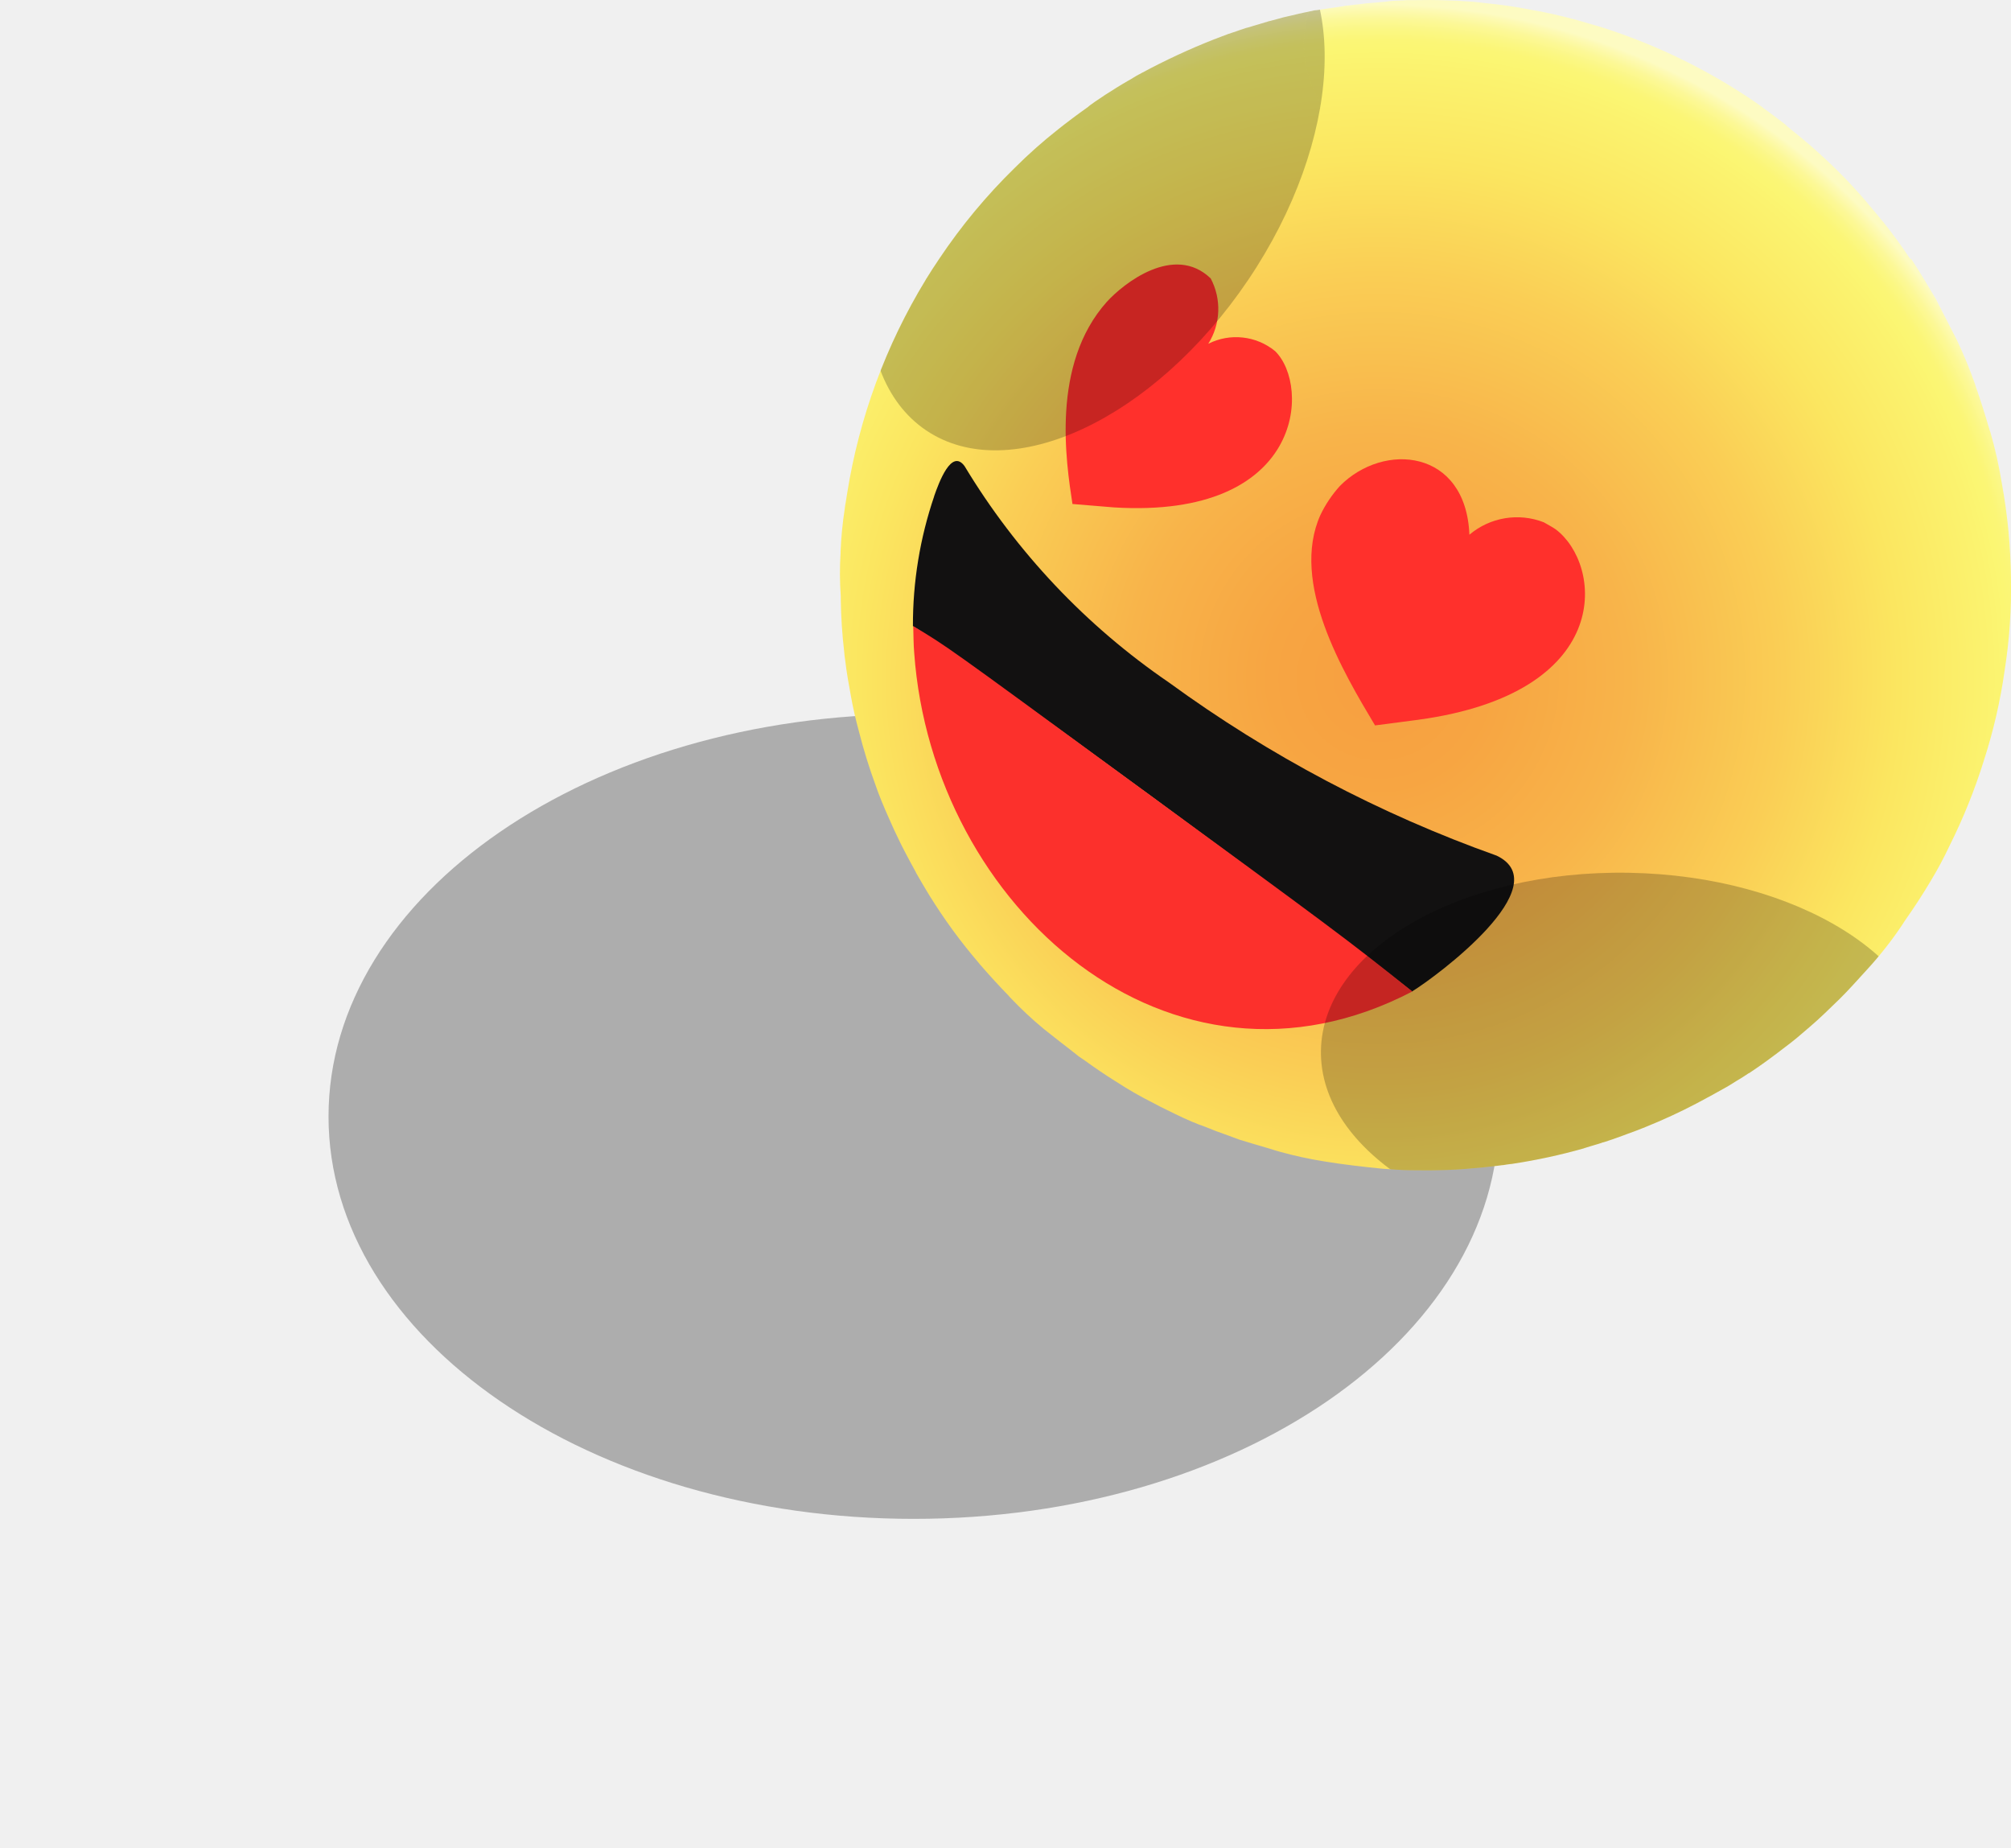
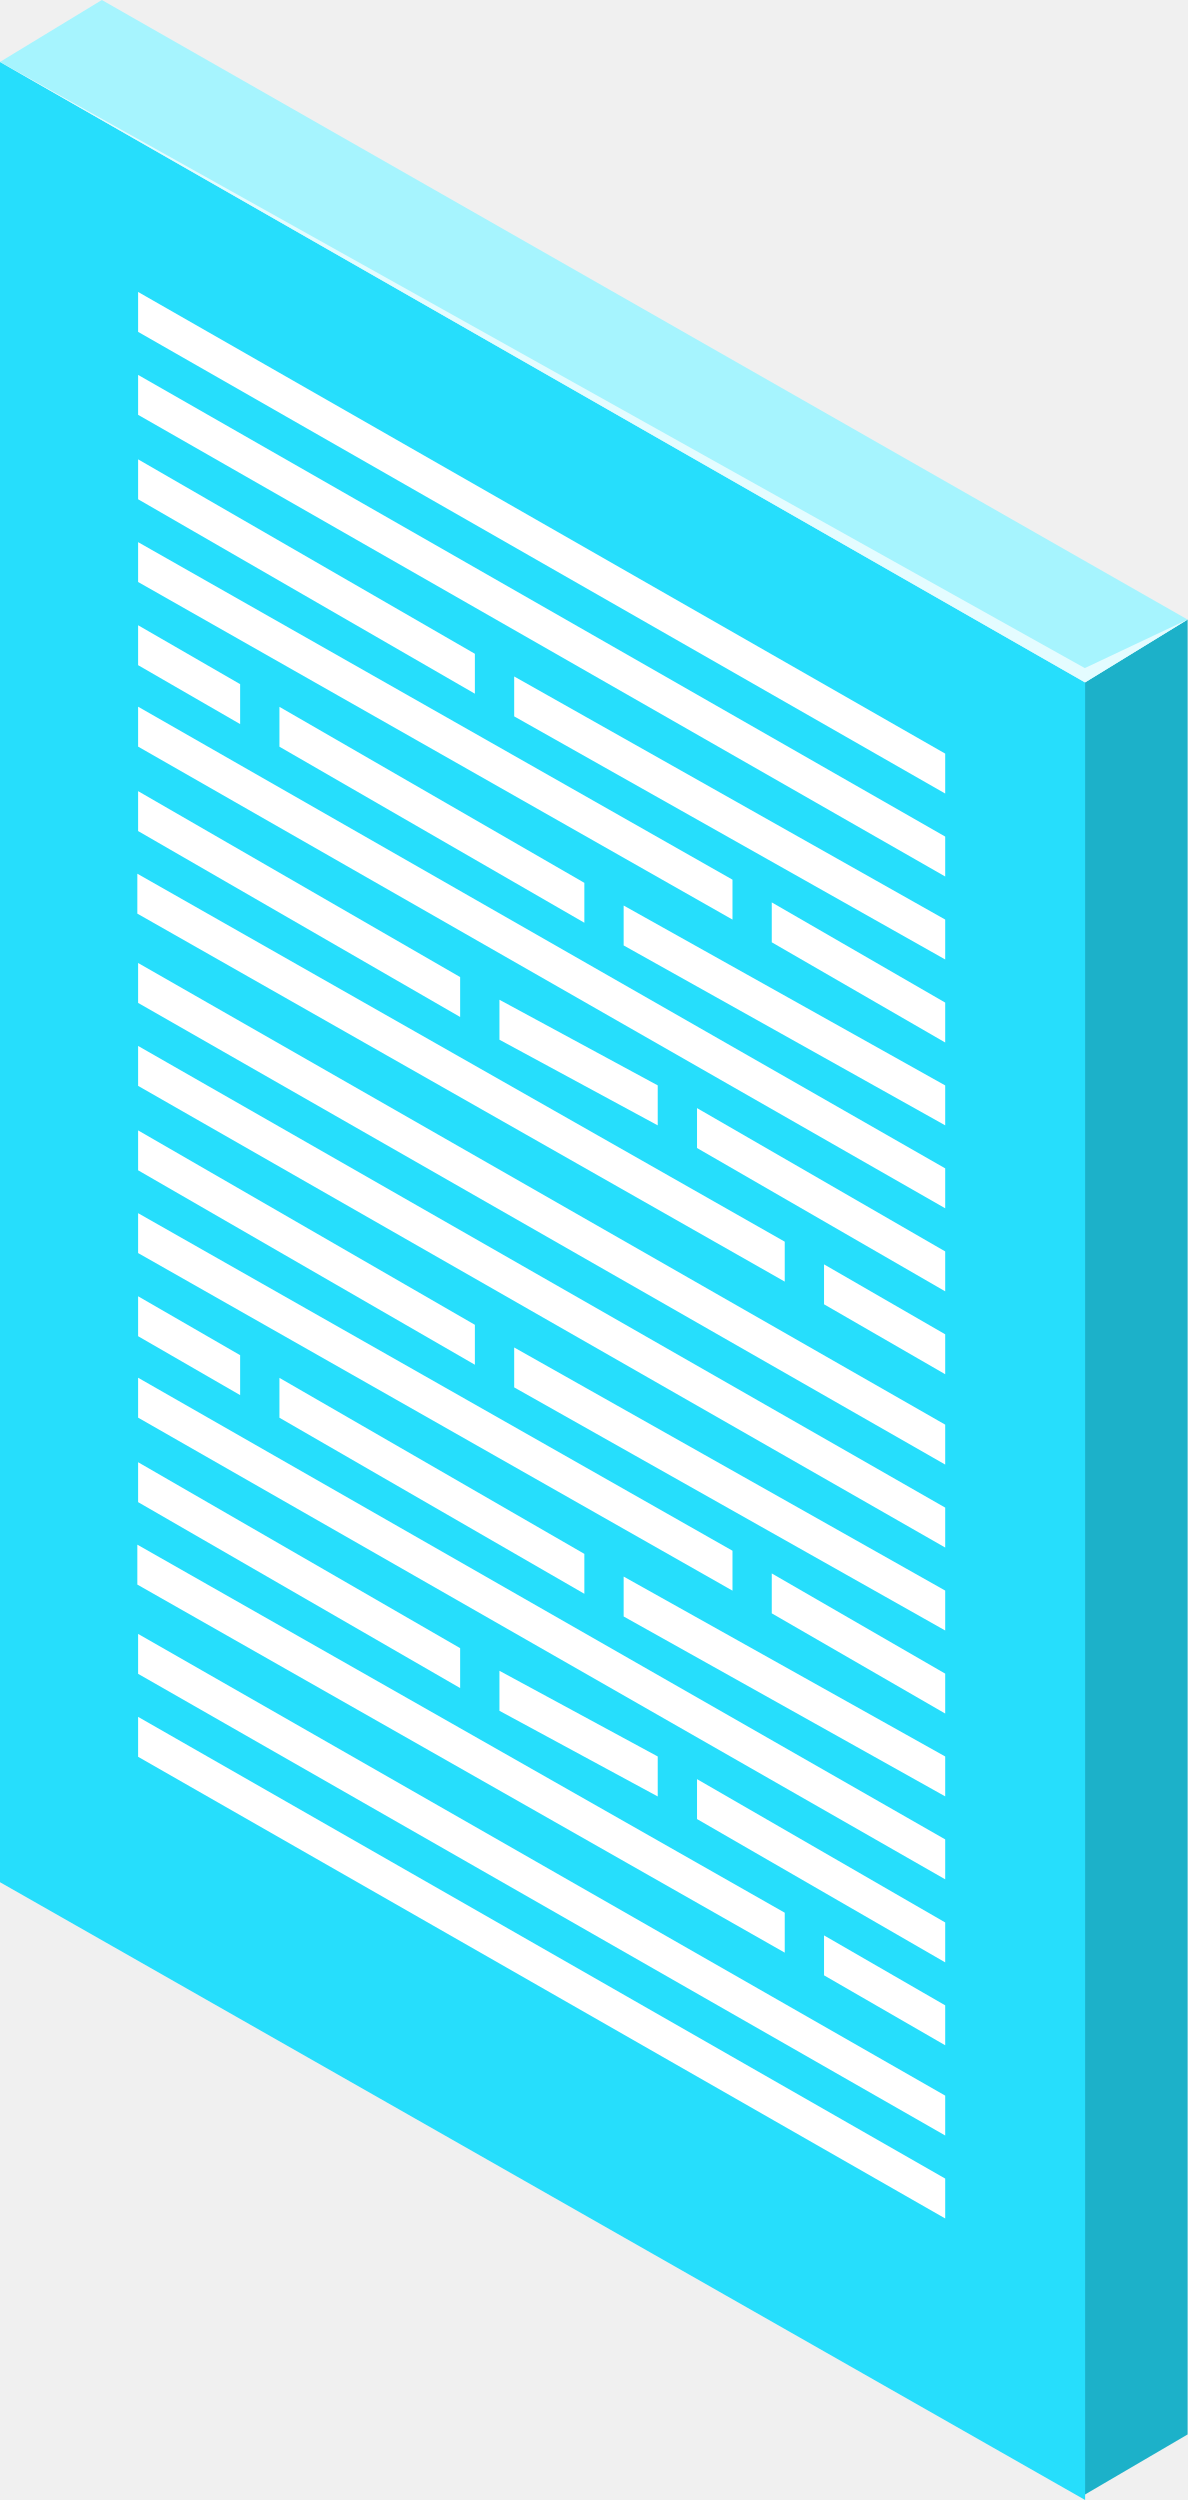
- <svg xmlns="http://www.w3.org/2000/svg" xmlns:xlink="http://www.w3.org/1999/xlink" width="82.478" height="75.758" viewBox="0 0 82.478 75.758">
-   <defs>
-     <radialGradient id="radial-gradient" cx="0.471" cy="0.58" r="0.575" gradientTransform="matrix(-0.999, -0.004, -0.004, 1, 0.933, 0.001)" gradientUnits="objectBoundingBox">
-       <stop offset="0" stop-color="#f79f40" />
-       <stop offset="0.163" stop-color="#f7a542" />
-       <stop offset="0.371" stop-color="#f8b44a" />
-       <stop offset="0.601" stop-color="#face55" />
-       <stop offset="0.771" stop-color="#fbe660" />
-       <stop offset="0.91" stop-color="#fbf36f" />
-       <stop offset="0.932" stop-color="#fbf672" />
-       <stop offset="0.947" stop-color="#fbf676" />
-       <stop offset="0.962" stop-color="#fbf783" />
-       <stop offset="0.978" stop-color="#fcf897" />
-       <stop offset="0.994" stop-color="#fdfab4" />
-       <stop offset="1" stop-color="#fdfbc2" />
-     </radialGradient>
-     <clipPath id="clip-path">
-       <path id="Trazado_116496" data-name="Trazado 116496" d="M52.65,29.84v-.06c0-.11-.03-.77-.15-1.75-.01-.09-.02-.17-.03-.26-.02-.12-.04-.25-.06-.38a23.894,23.894,0,0,0-3.15-8.77c0-.01-.01-.01-.01-.02-.17-.29-.35-.57-.54-.85h0a23.353,23.353,0,0,0-3.06-3.74,20.449,20.449,0,0,0-1.77-1.6c-.39-.32-.78-.62-1.19-.91a.265.265,0,0,1-.06-.05l-.05-.04-.21-.15c-.26-.18-.55-.37-.86-.57h0c-.01-.01-.02-.01-.03-.02-.15-.09-.3-.19-.47-.28-.07-.04-.15-.09-.22-.13s-.12-.07-.19-.11a1.092,1.092,0,0,0-.15-.08,25.413,25.413,0,0,0-2.93-1.4c-.26-.11-.47-.18-.58-.23l-.18-.07-.18-.07c-.01,0-.02-.01-.03-.01l-.04-.01-.3-.1-.04-.01c-.01,0-.03-.01-.04-.01l-.2-.07a2.759,2.759,0,0,0-.27-.08l-.23-.07c-.04-.01-.09-.03-.13-.04-.01,0-.03-.01-.04-.01s-.03-.01-.05-.01a.636.636,0,0,1-.07-.02l-.26-.07-.22-.06c-.07-.02-.14-.03-.21-.05h-.01l-.13-.03-.25-.06-.18-.04a2.049,2.049,0,0,0-.24-.05c-.01,0-.03-.01-.04-.01-.06-.01-.12-.03-.18-.04l-.11-.02-.13-.03h-.02l-.04-.01c-.02,0-.05-.01-.07-.01a1.766,1.766,0,0,1-.2-.04.6.6,0,0,0-.12-.02h0a2.068,2.068,0,0,1-.22-.04l-.19-.03c-.03-.01-.07-.01-.11-.02a.985.985,0,0,0-.17-.02,1,1,0,0,0-.16-.02l-.27-.03-.25-.03c-.03,0-.05-.01-.08-.01h-.02a1.641,1.641,0,0,0-.23-.02l-.34-.03c-.08-.01-.16-.01-.23-.02-.09-.01-.17-.01-.26-.02s-.18-.01-.27-.02A.97.97,0,0,1,29.76,7h-.37c-.48-.01-.96-.01-1.45,0-.11,0-.21,0-.31.01s-.22.01-.32.02c-.07,0-.13.01-.19.01-.16.01-.31.02-.46.04-.05,0-.11.01-.16.01-.22.02-.43.04-.64.07-.1.01-.2.02-.3.04h-.01c-.02,0-.04.01-.06.01q-.24.03-.45.06c-.11.02-.23.04-.34.05-.26.04-.47.08-.61.11-.7.14-1.38.3-2.06.5-.41.11-.77.22-1.21.38a24.021,24.021,0,0,0-5.31,2.61h0c-.17.11-.33.22-.49.33a.265.265,0,0,0-.06.05c-.28.2-.56.4-.84.61a.423.423,0,0,1-.07.05l-.02.02-.02.02c-.01.01-.02.02-.03.02s-.02.01-.03.02c-.08.06-.15.12-.23.18-.15.12-.3.24-.44.36-.08.07-.16.13-.24.2-.16.14-.32.27-.46.4l-.02.02-.02.02c-.03.03-.07.06-.1.09-.75.69-1.21,1.19-1.24,1.22-.23.25-.46.51-.69.77-.16.19-.33.38-.5.59-.01.01-.02.03-.04.04l-.03.03c-.34.42-.69.89-1.08,1.46l-.01.01-.01.01c-.01.01-.01.02-.02.02-.18.26-.36.55-.54.86-.16.26-.32.52-.46.75l-.46.88c-.15.29-.29.56-.42.82a16.758,16.758,0,0,0-.76,1.82h0v.01c-.22.6-.42,1.23-.6,1.84l-.01.02a.037.037,0,0,1-.01.03,17.968,17.968,0,0,0-.5,2.13,23.506,23.506,0,0,0-.17,7.66,22.794,22.794,0,0,0,.82,3.68,23.944,23.944,0,0,0,1.38,3.51,15.311,15.311,0,0,0,.75,1.42c.32.56.68,1.11,1.06,1.66.04.07.09.13.13.2a16,16,0,0,0,1.39,1.8c.34.37.78.88,1.14,1.24s.83.82,1.22,1.15h0c.42.37.6.53.99.83q.72.585,1.47,1.08h.01c.16.11.32.22.49.32.19.12.38.24.55.34.09.05.22.13.36.21a.573.573,0,0,1,.07.04c.15.09.33.18.52.29.04.02.09.05.13.07a22.789,22.789,0,0,0,2.12,1c.18.07.42.17.7.28l.24.09.42.15.3.1.11.03c.01,0,.01,0,.02.01l.16.05a2.759,2.759,0,0,0,.27.08l.26.08c.01,0,.02,0,.02.01a22.1,22.1,0,0,0,2.96.66l.09.01c.08.01.17.03.27.04h.03l.23.03.53.06c.24.03.56.05.79.07s.49.03.74.04h.02c.13.01.25.01.37.01.33.01.77,0,1.1.01s.79-.03,1.13-.05c.72-.06,1.68-.17,2.39-.28a18.747,18.747,0,0,0,1.84-.38c.14-.04.28-.08.43-.12.43-.12.87-.25,1.24-.36l.43-.16c.35-.12.69-.25,1.03-.38l.17-.06c.4-.15.89-.38,1.32-.59.19-.09.37-.18.55-.28a15.71,15.71,0,0,0,1.56-.88c.02-.01.03-.02.05-.03.41-.26.82-.52,1.22-.81.09-.06.18-.12.26-.17l.44-.34c.12-.09.23-.18.35-.27l.66-.52a14.289,14.289,0,0,0,1.37-1.26l.03-.03.07-.07c.35-.35.74-.77,1.2-1.29a.138.138,0,0,0,.03-.04h0a20.958,20.958,0,0,0,2.02-2.71c.01-.01.01-.02.02-.03.19-.3.38-.61.57-.95v-.01h0c.08-.14.16-.29.24-.44.11-.2.22-.41.31-.59l.09-.18c.16-.32.31-.65.47-.99.21-.47.41-.94.56-1.36h0c.26-.7.5-1.44.71-2.23.13-.48.25-.96.33-1.41.1-.48.18-.98.25-1.5.02-.12.03-.23.05-.34.08-.69.14-1.41.16-2.14v-.13C52.68,31.04,52.68,30.45,52.65,29.84Z" transform="translate(-4.654 -6.992)" />
-     </clipPath>
-     <linearGradient id="linear-gradient" x1="-0.166" y1="-323.933" x2="-1.166" y2="-323.933" gradientUnits="objectBoundingBox">
-       <stop offset="0" stop-color="#19b79c" />
-       <stop offset="0.405" stop-color="#1dbb9e" />
-       <stop offset="0.825" stop-color="#2ac8a3" />
-       <stop offset="0.997" stop-color="#31cfa6" />
-     </linearGradient>
-     <linearGradient id="linear-gradient-2" x1="-2.106" y1="-363.238" x2="-3.08" y2="-363.238" xlink:href="#linear-gradient" />
-     <clipPath id="clip-path-2">
-       <path id="Trazado_116504" data-name="Trazado 116504" d="M4.652,29.65v-.06a15.757,15.757,0,0,1,.17-1.74,2.335,2.335,0,0,1,.04-.26c.02-.12.04-.25.06-.38a24.088,24.088,0,0,1,3.22-8.75c0-.01.01-.01.01-.02.18-.29.36-.57.55-.85h0a23.39,23.39,0,0,1,3.09-3.72,20.134,20.134,0,0,1,1.78-1.58q.585-.465,1.2-.9a.265.265,0,0,0,.06-.05l.05-.04.21-.15c.26-.18.55-.37.86-.56h0c.01-.01.02-.01.03-.02.15-.09.31-.19.47-.28a2.53,2.53,0,0,0,.22-.13c.06-.04.12-.07.19-.11.05-.03.1-.05.15-.08a27.308,27.308,0,0,1,2.95-1.37c.26-.1.47-.18.58-.22l.18-.06.18-.06c.01,0,.02-.01.03-.01l.05-.02.3-.1.04-.01c.01,0,.03-.01.04-.01l.2-.06c.08-.02.19-.06.27-.08l.23-.07a.647.647,0,0,0,.13-.04c.01,0,.03-.01.04-.01s.03-.01.05-.01a.637.637,0,0,0,.07-.02l.26-.07.22-.06c.07-.02.14-.03.21-.05h.01l.13-.03c.08-.02.18-.04.25-.06l.18-.04c.08-.02.16-.03.24-.05.01,0,.03-.01.04-.01a1.163,1.163,0,0,0,.18-.04l.11-.01.13-.02h.02l.04-.01c.02,0,.05-.01.07-.01l.2-.03c.04-.01.09-.01.13-.02h0l.22-.03.19-.03a.516.516,0,0,0,.11-.02.985.985,0,0,1,.17-.02c.06-.01.11-.01.16-.02l.27-.03.25-.03c.03,0,.05-.01.08-.01h.02c.07-.01.15-.01.23-.02l.34-.03c.08-.01.16-.01.23-.02a1.569,1.569,0,0,1,.24-.03,2.437,2.437,0,0,1,.27-.01.86.86,0,0,1,.16-.01l.15-.01h.24c.49-.01.97-.01,1.45.01.11,0,.21.01.31.01s.22.01.32.02c.07,0,.13.01.19.01.16.01.31.02.46.04.05.01.11.01.16.02.22.02.43.05.64.07.1.01.2.03.3.04h.01c.02,0,.04.01.06.01.16.02.31.05.45.07l.34.06c.26.05.47.09.6.11.69.14,1.38.31,2.06.52.41.11.76.23,1.21.39a24.178,24.178,0,0,1,5.28,2.65h0c.16.11.33.22.49.34a.265.265,0,0,1,.06.05c.28.2.56.41.83.62a.424.424,0,0,0,.07.05l.02.02.02.02.03.03c.01.01.02.01.02.02.08.06.15.12.22.18.15.12.3.24.44.36.08.07.16.14.24.2.16.14.31.28.46.41l.02.02.02.02c.03.03.07.06.1.09.75.69,1.2,1.2,1.23,1.23.23.25.46.51.68.78.16.19.32.38.49.59.01.01.02.03.04.04l.02.03c.33.42.69.89,1.07,1.47l.04.01.01.01c.01.01.01.02.02.02.17.26.36.56.54.86.16.26.31.53.45.75l.45.88c.15.29.29.56.42.82a18.431,18.431,0,0,1,.75,1.83h0v.01c.21.6.41,1.23.59,1.85l.01.02a.037.037,0,0,0,.01.03,17.59,17.59,0,0,1,.48,2.14,22.71,22.71,0,0,1,.37,3.87,21.465,21.465,0,0,1-.26,3.8,21.96,21.96,0,0,1-.85,3.68,23.286,23.286,0,0,1-1.41,3.5,15.244,15.244,0,0,1-.76,1.42c-.33.56-.69,1.11-1.07,1.65-.04.07-.09.13-.13.2a15.2,15.2,0,0,1-1.41,1.79c-.34.37-.79.88-1.15,1.23s-.84.82-1.22,1.14h0c-.43.37-.6.52-1,.82-.49.38-.98.74-1.48,1.07H41.9c-.16.11-.32.21-.49.31-.19.12-.38.24-.55.33-.09.05-.22.12-.36.2a.574.574,0,0,0-.07.04c-.15.08-.33.18-.52.28-.04.02-.09.05-.13.07a23.108,23.108,0,0,1-2.12.98c-.18.07-.42.17-.71.27l-.24.09-.42.15-.3.1-.11.03c-.01,0-.01,0-.02.01l-.16.05c-.08.02-.19.06-.27.08l-.26.08c-.01,0-.02,0-.02.01a23.962,23.962,0,0,1-2.96.64l-.09.01c-.08.01-.17.02-.27.04H31.8l-.23.03-.53.06c-.24.02-.56.05-.79.07s-.49.03-.74.04h-.02c-.13,0-.25.01-.37.01-.33.01-.77,0-1.1,0s-.79-.04-1.13-.06c-.72-.07-1.68-.18-2.39-.3a16.281,16.281,0,0,1-1.84-.4c-.14-.04-.28-.08-.43-.13-.43-.12-.87-.26-1.24-.37l-.43-.16c-.35-.12-.69-.25-1.03-.39l-.17-.06c-.4-.15-.88-.38-1.32-.6-.19-.09-.37-.18-.55-.28a15.612,15.612,0,0,1-1.55-.89.219.219,0,0,0-.05-.03c-.41-.26-.81-.53-1.21-.82-.09-.06-.17-.12-.25-.17L14,49.97c-.12-.09-.23-.18-.35-.27l-.66-.52a15.233,15.233,0,0,1-1.36-1.27l-.03-.03-.06-.07c-.34-.35-.74-.78-1.19-1.3a.138.138,0,0,1-.03-.04h0a21.889,21.889,0,0,1-2-2.73c-.01-.01-.01-.02-.02-.03-.18-.3-.37-.61-.56-.95v-.01h0c-.08-.14-.16-.29-.24-.44-.11-.21-.22-.41-.31-.59l-.09-.18c-.16-.32-.31-.65-.46-.99-.21-.47-.41-.95-.55-1.36h0a22.441,22.441,0,0,1-.69-2.23c-.13-.48-.24-.96-.32-1.41-.09-.49-.18-.98-.24-1.5-.02-.12-.03-.23-.04-.34a21.166,21.166,0,0,1-.14-2.14v-.13A13.347,13.347,0,0,1,4.652,29.65Z" transform="translate(-4.627 -6.983)" fill="url(#radial-gradient)" />
-     </clipPath>
-   </defs>
-   <g id="Grupo_157926" data-name="Grupo 157926" transform="translate(13.474)">
-     <ellipse id="Elipse_4737" data-name="Elipse 4737" cx="24" cy="16.5" rx="24" ry="16.5" transform="translate(0 29.284)" fill="#0b0b0b" opacity="0.292" style="mix-blend-mode: multiply;isolation: isolate" />
-     <path id="Trazado_116493" data-name="Trazado 116493" d="M4.652,29.65v-.06a15.757,15.757,0,0,1,.17-1.74,2.335,2.335,0,0,1,.04-.26c.02-.12.04-.25.06-.38a24.088,24.088,0,0,1,3.22-8.75c0-.01.01-.01.01-.02.18-.29.36-.57.55-.85h0a23.39,23.39,0,0,1,3.09-3.72,20.134,20.134,0,0,1,1.78-1.58q.585-.465,1.2-.9a.265.265,0,0,0,.06-.05l.05-.04.21-.15c.26-.18.55-.37.86-.56h0c.01-.01.02-.01.03-.02.15-.09.31-.19.47-.28a2.53,2.53,0,0,0,.22-.13c.06-.04.12-.07.19-.11.05-.03.1-.05.15-.08a27.308,27.308,0,0,1,2.95-1.37c.26-.1.47-.18.58-.22l.18-.06.18-.06c.01,0,.02-.01.03-.01l.05-.02.3-.1.04-.01c.01,0,.03-.01.04-.01l.2-.06c.08-.02.19-.06.27-.08l.23-.07a.647.647,0,0,0,.13-.04c.01,0,.03-.01.04-.01s.03-.01.05-.01a.637.637,0,0,0,.07-.02l.26-.07.22-.06c.07-.02.14-.03.21-.05h.01l.13-.03c.08-.02.18-.04.25-.06l.18-.04c.08-.02.16-.03.24-.05.01,0,.03-.01.04-.01a1.163,1.163,0,0,0,.18-.04l.11-.01.13-.02h.02l.04-.01c.02,0,.05-.01.07-.01l.2-.03c.04-.01.09-.01.13-.02h0l.22-.03.19-.03a.516.516,0,0,0,.11-.02.985.985,0,0,1,.17-.02c.06-.01.11-.01.16-.02l.27-.03.25-.03c.03,0,.05-.01.08-.01h.02c.07-.01.15-.01.23-.02l.34-.03c.08-.01.16-.01.23-.02a1.569,1.569,0,0,1,.24-.03,2.437,2.437,0,0,1,.27-.01.86.86,0,0,1,.16-.01l.15-.01h.24c.49-.01.97-.01,1.45.01.11,0,.21.01.31.01s.22.01.32.02c.07,0,.13.01.19.01.16.01.31.02.46.04.05.01.11.01.16.02.22.02.43.05.64.07.1.01.2.03.3.04h.01c.02,0,.04.01.06.01.16.02.31.05.45.07l.34.06c.26.05.47.09.6.11.69.14,1.38.31,2.06.52.41.11.76.23,1.21.39a24.178,24.178,0,0,1,5.28,2.65h0c.16.11.33.22.49.34a.265.265,0,0,1,.06.05c.28.2.56.41.83.62a.424.424,0,0,0,.07.05l.02.02.02.02.03.03c.01.01.02.01.02.02.08.06.15.12.22.18.15.12.3.24.44.36.08.07.16.14.24.2.16.14.31.28.46.41l.02.02.02.02c.03.03.07.06.1.09.75.69,1.2,1.2,1.23,1.23.23.25.46.51.68.78.16.19.32.38.49.59.01.01.02.03.04.04l.02.03c.33.42.69.89,1.07,1.47l.04.01.01.01c.01.01.01.02.02.02.17.26.36.56.54.86.16.26.31.53.45.75l.45.88c.15.29.29.56.42.82a18.431,18.431,0,0,1,.75,1.83h0v.01c.21.6.41,1.23.59,1.85l.01.02a.037.037,0,0,0,.01.03,17.59,17.59,0,0,1,.48,2.14,22.71,22.71,0,0,1,.37,3.87,21.465,21.465,0,0,1-.26,3.8,21.96,21.96,0,0,1-.85,3.68,23.286,23.286,0,0,1-1.41,3.5,15.244,15.244,0,0,1-.76,1.42c-.33.56-.69,1.11-1.07,1.65-.04.07-.09.13-.13.2a15.2,15.2,0,0,1-1.41,1.79c-.34.37-.79.88-1.15,1.23s-.84.82-1.22,1.14h0c-.43.37-.6.52-1,.82-.49.38-.98.74-1.48,1.07H41.9c-.16.11-.32.21-.49.31-.19.12-.38.24-.55.33-.09.05-.22.12-.36.2a.574.574,0,0,0-.07.04c-.15.08-.33.18-.52.28-.04.02-.09.05-.13.07a23.108,23.108,0,0,1-2.12.98c-.18.07-.42.17-.71.27l-.24.09-.42.15-.3.1-.11.03c-.01,0-.01,0-.02.01l-.16.05c-.08.02-.19.06-.27.08l-.26.08c-.01,0-.02,0-.02.01a23.962,23.962,0,0,1-2.96.64l-.09.01c-.08.01-.17.02-.27.04H31.8l-.23.03-.53.06c-.24.02-.56.05-.79.07s-.49.03-.74.04h-.02c-.13,0-.25.01-.37.01-.33.01-.77,0-1.1,0s-.79-.04-1.13-.06c-.72-.07-1.68-.18-2.39-.3a16.281,16.281,0,0,1-1.84-.4c-.14-.04-.28-.08-.43-.13-.43-.12-.87-.26-1.24-.37l-.43-.16c-.35-.12-.69-.25-1.03-.39l-.17-.06c-.4-.15-.88-.38-1.32-.6-.19-.09-.37-.18-.55-.28a15.612,15.612,0,0,1-1.55-.89.219.219,0,0,0-.05-.03c-.41-.26-.81-.53-1.21-.82-.09-.06-.17-.12-.25-.17L14,49.97c-.12-.09-.23-.18-.35-.27l-.66-.52a15.233,15.233,0,0,1-1.36-1.27l-.03-.03-.06-.07c-.34-.35-.74-.78-1.19-1.3a.138.138,0,0,1-.03-.04h0a21.889,21.889,0,0,1-2-2.73c-.01-.01-.01-.02-.02-.03-.18-.3-.37-.61-.56-.95v-.01h0c-.08-.14-.16-.29-.24-.44-.11-.21-.22-.41-.31-.59l-.09-.18c-.16-.32-.31-.65-.46-.99-.21-.47-.41-.95-.55-1.36h0a22.441,22.441,0,0,1-.69-2.23c-.13-.48-.24-.96-.32-1.41-.09-.49-.18-.98-.24-1.5-.02-.12-.03-.23-.04-.34a21.166,21.166,0,0,1-.14-2.14v-.13A13.347,13.347,0,0,1,4.652,29.65Z" transform="translate(16.349 -6.983)" fill="url(#radial-gradient)" />
-     <g id="Grupo_86225" data-name="Grupo 86225" transform="translate(20.955 0.009)" clip-path="url(#clip-path)">
-       <path id="Trazado_116494" data-name="Trazado 116494" d="M50.67,21.64a4.37,4.37,0,0,1,.18-.46C50.8,21.33,50.74,21.48,50.67,21.64Z" transform="translate(-48.844 -6.992)" fill="url(#linear-gradient)" />
-       <path id="Trazado_116495" data-name="Trazado 116495" d="M4.7,34.92c.03-.14.05-.28.08-.41C4.75,34.65,4.73,34.79,4.7,34.92Z" transform="translate(43.196 -6.992)" fill="url(#linear-gradient-2)" />
-     </g>
-     <path id="Trazado_116497" data-name="Trazado 116497" d="M25.873,27.33A16.375,16.375,0,0,0,25,32.66c2.26,1.39,16.97,12.2,20.47,14.98,1.03-.63,6.02-4.35,3.47-5.57a52.925,52.925,0,0,1-13.44-7.1,28.664,28.664,0,0,1-8.38-8.87c-.54-.75-1.06.69-1.25,1.23" transform="translate(-1.032 -6.983)" fill="#121111" />
-     <path id="Trazado_116499" data-name="Trazado 116499" d="M29.22,33.76c.75,10.43,10.52,19.05,20.43,13.88-2.65-2.12-3.33-2.62-11.66-8.71-7.45-5.46-7.45-5.46-8.81-6.27.01.33.01.77.04,1.1" transform="translate(-5.199 -6.983)" fill="#fc302c" />
-     <g id="Grupo_86231" data-name="Grupo 86231" transform="translate(40.307 18.833)">
-       <path id="Trazado_116501" data-name="Trazado 116501" d="M22.473,28.1c-1.25,2.78.93,6.44,2.24,8.63.65-.09,1.52-.19,2.17-.29,7.67-1.22,7.14-6.32,5.24-7.75-.14-.1-.34-.2-.49-.29a3.024,3.024,0,0,0-3.05.51c-.14-3.51-3.51-3.82-5.31-2a4.969,4.969,0,0,0-.8,1.19" transform="translate(-22.099 -25.816)" fill="#ff302c" />
-     </g>
-     <g id="Grupo_86232" data-name="Grupo 86232" transform="translate(30.232 10.846)">
-       <path id="Trazado_116503" data-name="Trazado 116503" d="M35.806,19.36c-2.3,2.57-1.67,6.58-1.41,8.29.51.04,1.19.1,1.7.14,7.78.48,8.08-4.98,6.61-6.41a2.529,2.529,0,0,0-2.74-.3,2.679,2.679,0,0,0,.1-2.68c-1.5-1.44-3.58.21-4.26.96" transform="translate(-34.117 -17.829)" fill="#ff302c" />
-     </g>
-     <g id="Enmascarar_grupo_59" data-name="Enmascarar grupo 59" transform="translate(20.976 0)" clip-path="url(#clip-path-2)">
-       <g id="Grupo_86233" data-name="Grupo 86233" transform="translate(-2.683 -7.272)" opacity="0.561" style="mix-blend-mode: multiply;isolation: isolate">
-         <g id="Grupo_86230" data-name="Grupo 86230" transform="translate(0)">
-           <ellipse id="Elipse_4734" data-name="Elipse 4734" cx="12.5" cy="7.5" rx="12.5" ry="7.5" transform="translate(21.707 1.557)" fill="#fff" opacity="0.743" />
-           <ellipse id="Elipse_4735" data-name="Elipse 4735" cx="12.5" cy="7.5" rx="12.5" ry="7.5" transform="translate(26.415 8.388) rotate(124)" opacity="0.387" />
-           <ellipse id="Elipse_4736" data-name="Elipse 4736" cx="12.5" cy="7.5" rx="12.5" ry="7.5" transform="matrix(-1, -0.017, 0.017, -1, 47.282, 58.274)" opacity="0.387" />
+ <svg xmlns="http://www.w3.org/2000/svg" width="93.635" height="197.109" viewBox="0 0 93.635 197.109">
+   <g id="Grupo_128586" data-name="Grupo 128586" transform="translate(-915 -240.007)">
+     <g id="Grupo_128583" data-name="Grupo 128583" transform="translate(720.897 129.994)">
+       <g id="Grupo_127979" data-name="Grupo 127979">
+         <path id="Trazado_187799" data-name="Trazado 187799" d="M279.63,163.816V306.7l8.108-4.746V158.86Z" fill="#1cb1c9" />
+         <path id="Trazado_187800" data-name="Trazado 187800" d="M279.658,163.817V307.122L194.1,258.411V114.894Z" fill="#26defc" />
+         <path id="Trazado_187801" data-name="Trazado 187801" d="M194.1,114.895l85.555,48.922,8.078-4.957-85.6-48.847Z" fill="#a6f4fe" />
+         <path id="Trazado_187802" data-name="Trazado 187802" d="M194.1,114.894l85.555,48.923,8.078-4.957-8.1,3.828Z" fill="#fff" opacity="0.7" style="isolation: isolate" />
+       </g>
+       <g id="Grupo_127980" data-name="Grupo 127980">
+         <path id="Trazado_187803" data-name="Trazado 187803" d="M255.975,211.06v-3.148L204.931,178.9v3.147Z" fill="#fff" />
+         <g id="Grupo_128012" data-name="Grupo 128012">
+           <path id="Trazado_187909" data-name="Trazado 187909" d="M204.992,133.032v3.147l63.634,36.4v-3.148Z" fill="#fff" />
+         </g>
+         <path id="Trazado_187806" data-name="Trazado 187806" d="M233.481,188.838v3.151l12.48,6.752v-3.152Z" fill="#fff" />
+         <path id="Trazado_187910" data-name="Trazado 187910" d="M204.992,152.758V155.9l46.863,26.617v-3.147Z" fill="#fff" />
+         <path id="Trazado_187811" data-name="Trazado 187811" d="M216.135,165.743v3.143l24.04,13.88v-3.147Z" fill="#fff" />
+         <path id="Trazado_187813" data-name="Trazado 187813" d="M234.643,166.495l33.983,19.167v-3.147l-33.983-19.167Z" fill="#fff" />
+         <path id="Trazado_187814" data-name="Trazado 187814" d="M254.952,184.308l13.674,7.9v-3.147l-13.674-7.9Z" fill="#fff" />
+         <path id="Trazado_187816" data-name="Trazado 187816" d="M243.274,184.555l25.352,14.184v-3.147l-25.352-14.184Z" fill="#fff" />
+         <path id="Trazado_187818" data-name="Trazado 187818" d="M259.073,212.848l9.553,5.515v-3.148l-9.553-5.515Z" fill="#fff" />
+         <path id="Trazado_187819" data-name="Trazado 187819" d="M249.059,200.527l19.567,11.3V208.68l-19.567-11.3Z" fill="#fff" />
+         <g id="Grupo_128013" data-name="Grupo 128013">
+           <path id="Trazado_187911" data-name="Trazado 187911" d="M204.992,159.31v3.148l8.044,4.645v-3.148Z" fill="#fff" />
+         </g>
+         <g id="Grupo_128014" data-name="Grupo 128014">
+           <path id="Trazado_187912" data-name="Trazado 187912" d="M204.992,146.23v3.147l26.552,15.33V161.56Z" fill="#fff" />
+         </g>
+         <path id="Trazado_187913" data-name="Trazado 187913" d="M204.992,172.39v3.147l25.39,14.659v-3.147Z" fill="#fff" />
+         <g id="Grupo_128015" data-name="Grupo 128015">
+           <path id="Trazado_187914" data-name="Trazado 187914" d="M204.992,165.732v3.147l63.634,36.4v-3.148Z" fill="#fff" />
+         </g>
+         <g id="Grupo_128016" data-name="Grupo 128016">
+           <path id="Trazado_187915" data-name="Trazado 187915" d="M204.992,139.572v3.148l63.634,36.4v-3.148Z" fill="#fff" />
+         </g>
+       </g>
+       <g id="Grupo_127980-2" data-name="Grupo 127980">
+         <path id="Trazado_187803-2" data-name="Trazado 187803" d="M255.975,263.967v-3.148L204.931,231.8v3.147Z" fill="#fff" />
+         <g id="Grupo_128017" data-name="Grupo 128017">
+           <path id="Trazado_187916" data-name="Trazado 187916" d="M204.992,185.939v3.147l63.634,36.4v-3.148Z" fill="#fff" />
+         </g>
+         <path id="Trazado_187806-2" data-name="Trazado 187806" d="M233.481,241.745V244.9l12.48,6.752V248.5Z" fill="#fff" />
+         <path id="Trazado_187917" data-name="Trazado 187917" d="M204.992,205.665v3.144l46.863,26.617v-3.147Z" fill="#fff" />
+         <path id="Trazado_187811-2" data-name="Trazado 187811" d="M216.135,218.65v3.143l24.04,13.88v-3.147Z" fill="#fff" />
+         <path id="Trazado_187813-2" data-name="Trazado 187813" d="M234.643,219.4l33.983,19.167v-3.147l-33.983-19.167Z" fill="#fff" />
+         <path id="Trazado_187814-2" data-name="Trazado 187814" d="M254.952,237.215l13.674,7.9v-3.147l-13.674-7.9Z" fill="#fff" />
+         <path id="Trazado_187816-2" data-name="Trazado 187816" d="M243.274,237.462l25.352,14.184V248.5l-25.352-14.184Z" fill="#fff" />
+         <path id="Trazado_187818-2" data-name="Trazado 187818" d="M259.073,265.755l9.553,5.515v-3.148l-9.553-5.515Z" fill="#fff" />
+         <path id="Trazado_187819-2" data-name="Trazado 187819" d="M249.059,253.434l19.567,11.3v-3.147l-19.567-11.3Z" fill="#fff" />
+         <g id="Grupo_128018" data-name="Grupo 128018">
+           <path id="Trazado_187918" data-name="Trazado 187918" d="M204.992,212.216v3.148l8.044,4.645v-3.148Z" fill="#fff" />
+         </g>
+         <g id="Grupo_128019" data-name="Grupo 128019">
+           <path id="Trazado_187919" data-name="Trazado 187919" d="M204.992,199.137v3.147l26.552,15.33v-3.148Z" fill="#fff" />
+         </g>
+         <path id="Trazado_187920" data-name="Trazado 187920" d="M204.992,225.3v3.147l25.39,14.659v-3.147Z" fill="#fff" />
+         <g id="Grupo_128020" data-name="Grupo 128020">
+           <path id="Trazado_187921" data-name="Trazado 187921" d="M204.992,218.639v3.147l63.634,36.4v-3.148Z" fill="#fff" />
+         </g>
+         <g id="Grupo_128021" data-name="Grupo 128021">
+           <path id="Trazado_187922" data-name="Trazado 187922" d="M204.992,192.479v3.148l63.634,36.4v-3.148Z" fill="#fff" />
+         </g>
+       </g>
+       <g id="Grupo_127980-3" data-name="Grupo 127980">
+         <g id="Grupo_128022" data-name="Grupo 128022">
+           <path id="Trazado_187923" data-name="Trazado 187923" d="M204.992,238.837v3.147l63.634,36.4V275.24Z" fill="#fff" />
+         </g>
+         <g id="Grupo_128023" data-name="Grupo 128023">
+           <path id="Trazado_187924" data-name="Trazado 187924" d="M204.992,245.377v3.148l63.634,36.4V281.78Z" fill="#fff" />
        </g>
      </g>
    </g>
  </g>
</svg>
